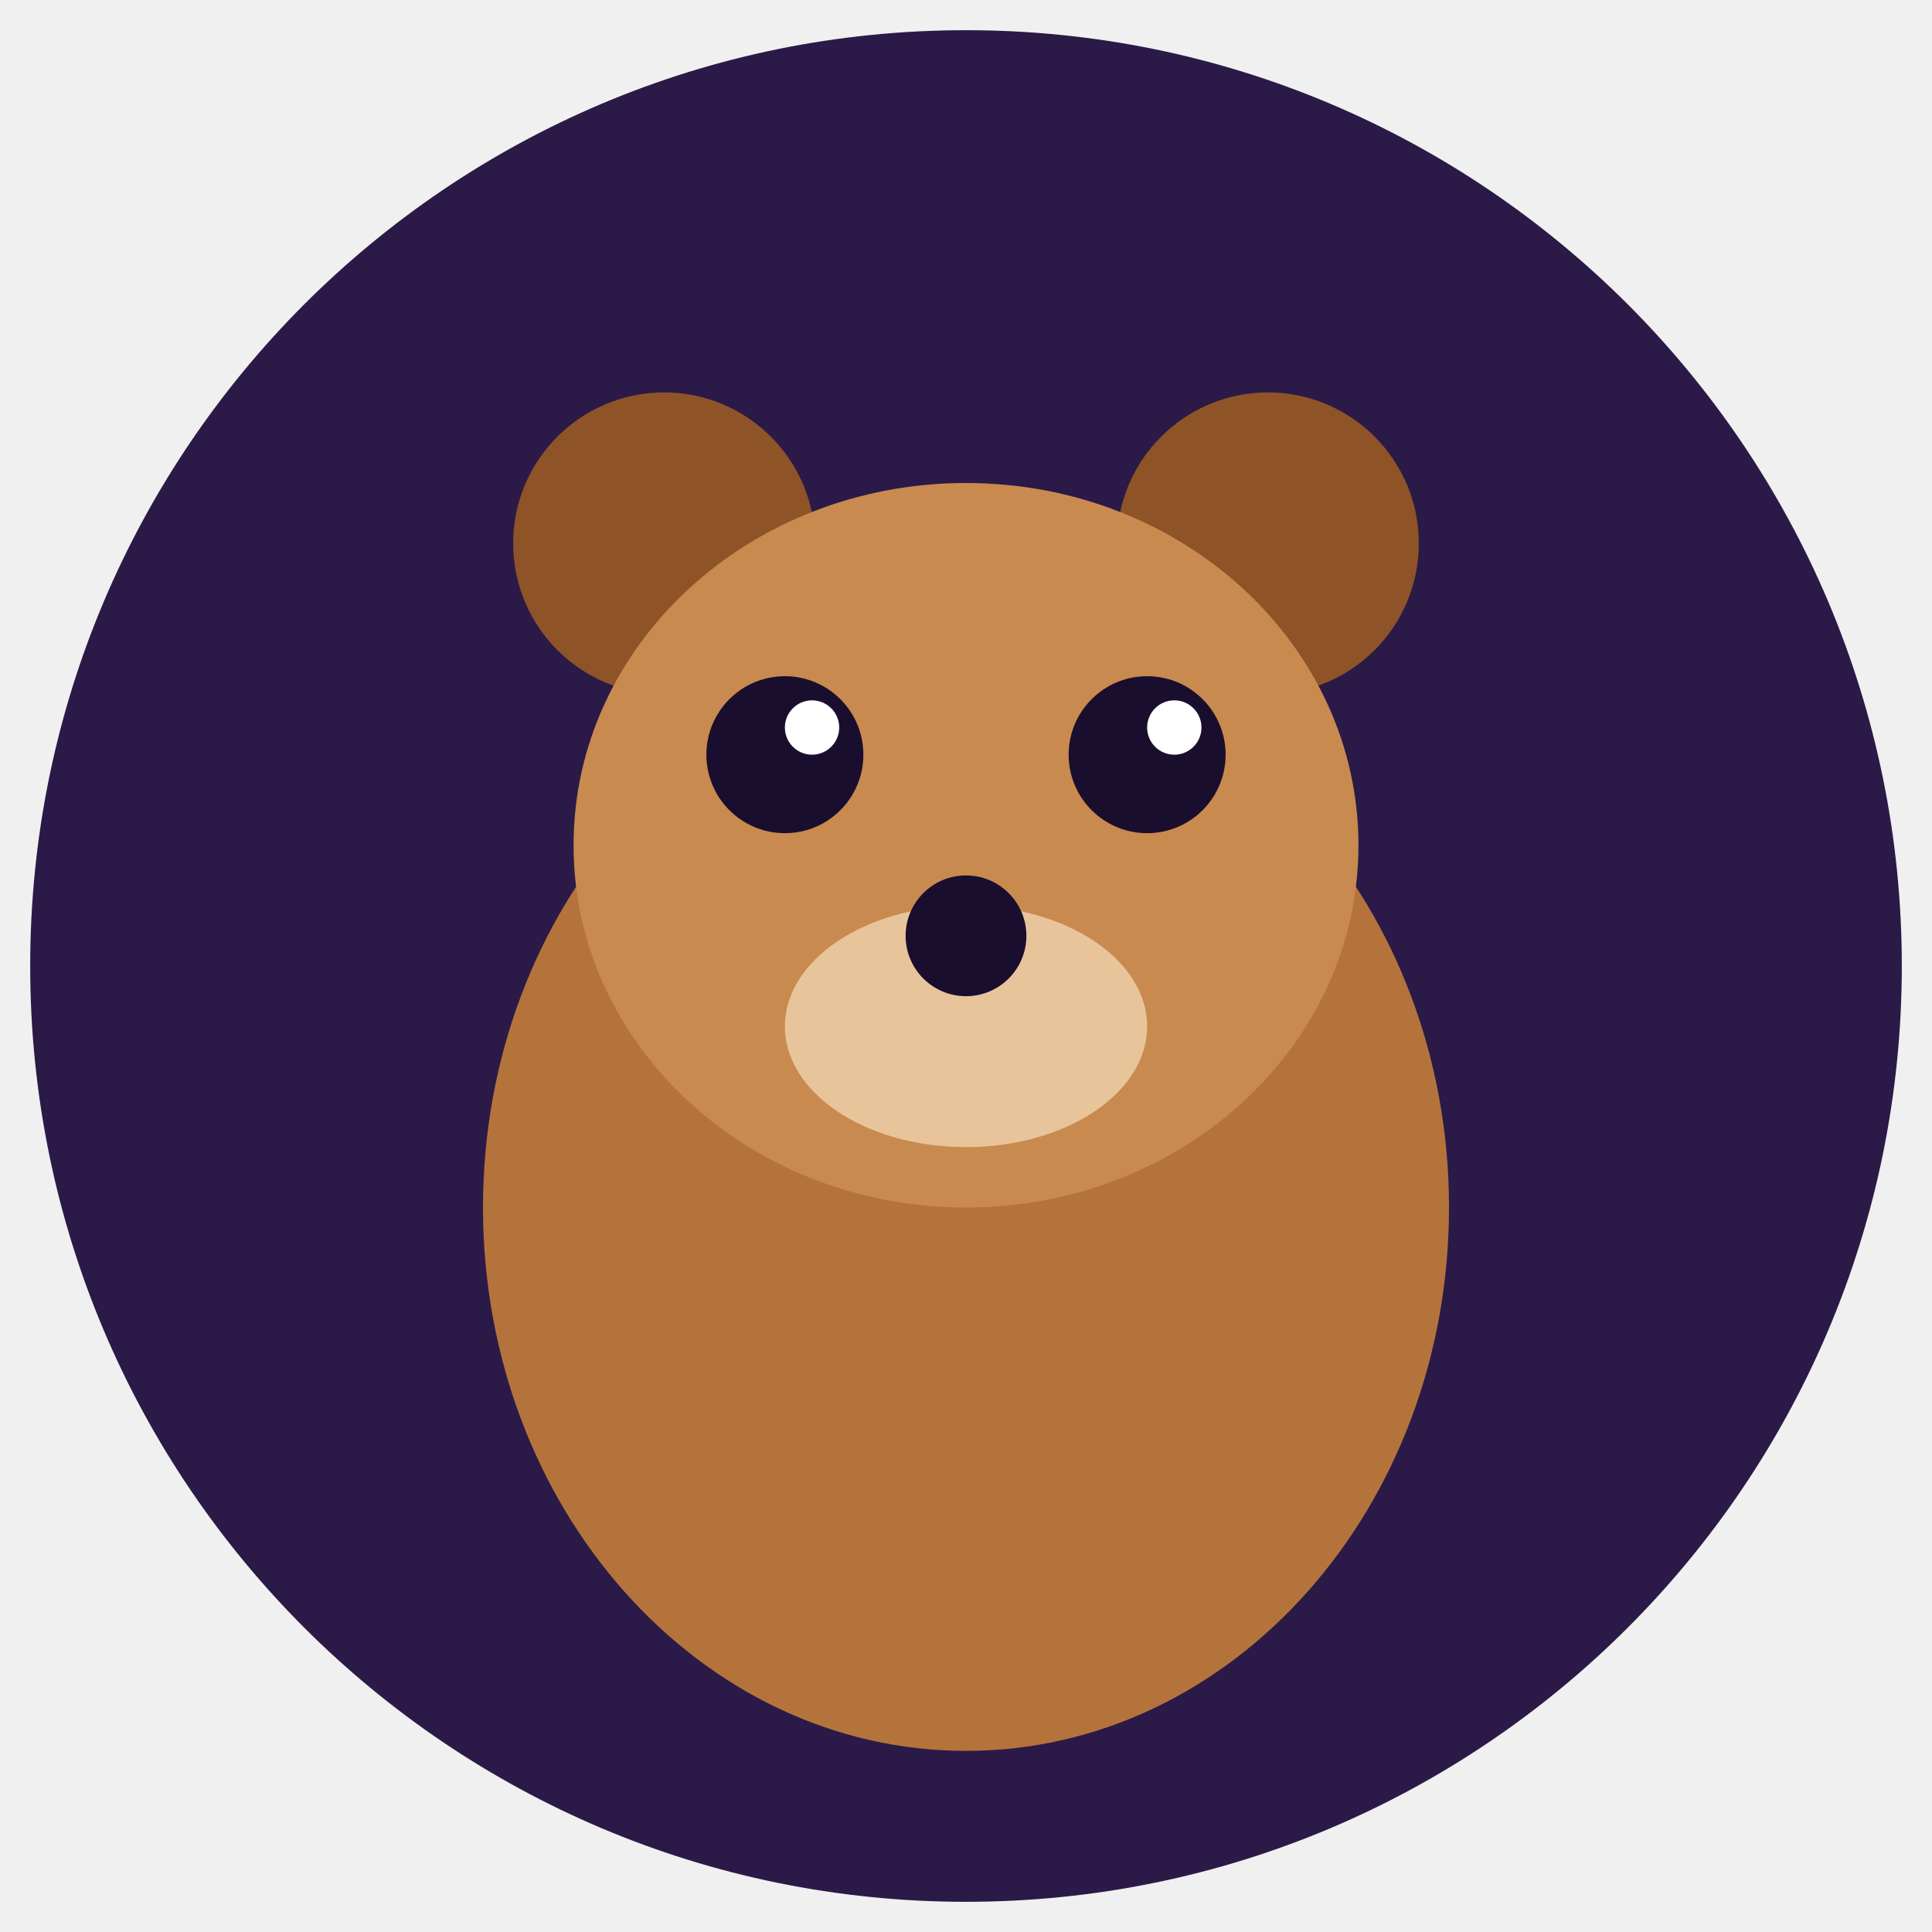
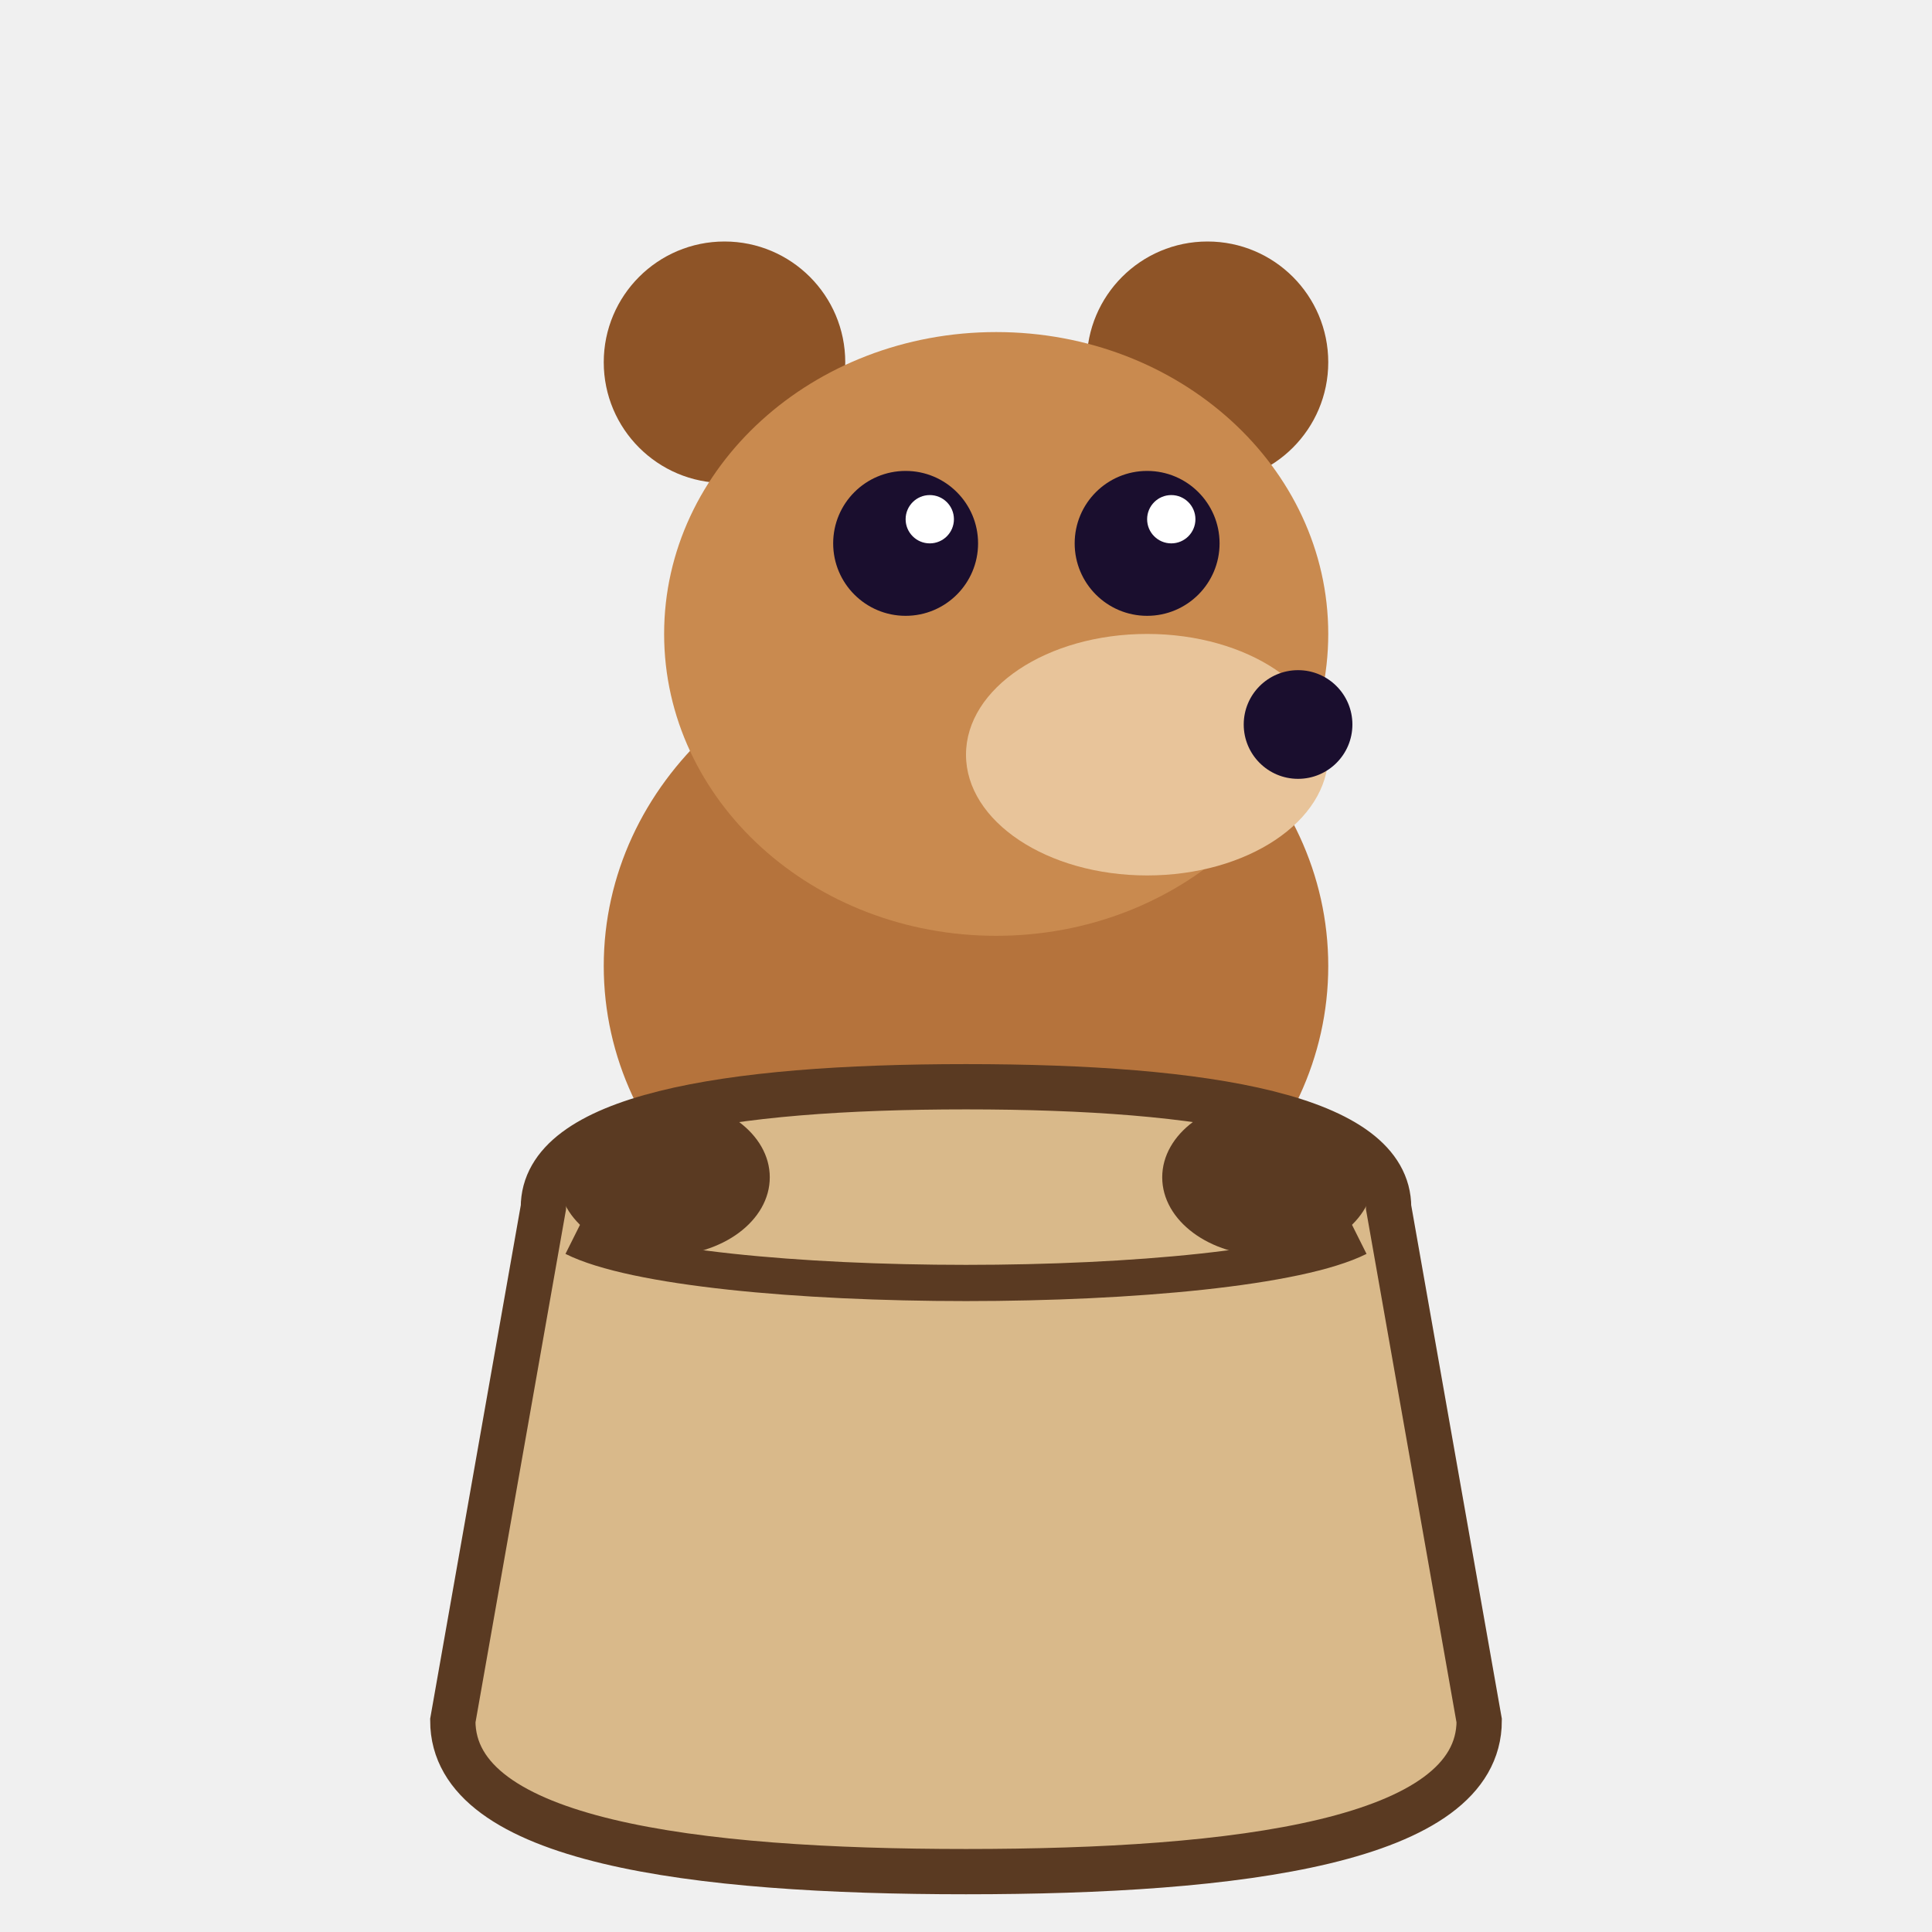
<svg xmlns="http://www.w3.org/2000/svg" viewBox="0 0 64 64" width="64" height="64">
-   <circle cx="32" cy="32" r="31" fill="#2B1A47" />
-   <ellipse cx="32" cy="40" rx="16" ry="18" fill="#B5733C" />
-   <circle cx="22" cy="18" r="5" fill="#8E5427" />
-   <circle cx="42" cy="18" r="5" fill="#8E5427" />
-   <ellipse cx="32" cy="28" rx="13" ry="12" fill="#C98A4F" />
-   <ellipse cx="32" cy="34" rx="6" ry="4" fill="#E8C49A" />
-   <circle cx="32" cy="31" r="2" fill="#1A0E2E" />
-   <circle cx="26" cy="25" r="2.6" fill="#1A0E2E" />
-   <circle cx="26.9" cy="24.1" r="0.9" fill="#fff" />
-   <circle cx="38" cy="25" r="2.6" fill="#1A0E2E" />
-   <circle cx="38.9" cy="24.1" r="0.9" fill="#fff" />
+   <ellipse cx="32" cy="32" rx="12" ry="11" fill="#B5733C" />
+   <circle cx="24" cy="12" r="4" fill="#8E5427" />
+   <circle cx="40" cy="12" r="4" fill="#8E5427" />
+   <ellipse cx="33" cy="21" rx="11" ry="10" fill="#C98A4F" />
+   <ellipse cx="38" cy="25" rx="6" ry="4" fill="#E8C49A" />
+   <circle cx="43" cy="24" r="1.8" fill="#1A0E2E" />
+   <circle cx="30" cy="18" r="2.4" fill="#1A0E2E" />
+   <circle cx="30.8" cy="17.2" r="0.8" fill="#fff" />
+   <circle cx="38" cy="18" r="2.4" fill="#1A0E2E" />
+   <circle cx="38.8" cy="17.2" r="0.8" fill="#fff" />
+   <path d="M18 40c0-3 6-4 14-4s14 1 14 4l3 17c0 4-8 5-17 5s-17-1-17-5z" fill="#D9B98A" stroke="#5A3A22" stroke-width="1.5" />
+   <path d="M19 41c4 2 22 2 26 0" stroke="#5A3A22" stroke-width="1.2" fill="none" />
+   <ellipse cx="22" cy="39" rx="3.5" ry="2.6" fill="#5A3A22" />
+   <ellipse cx="42" cy="39" rx="3.5" ry="2.6" fill="#5A3A22" />
</svg>
